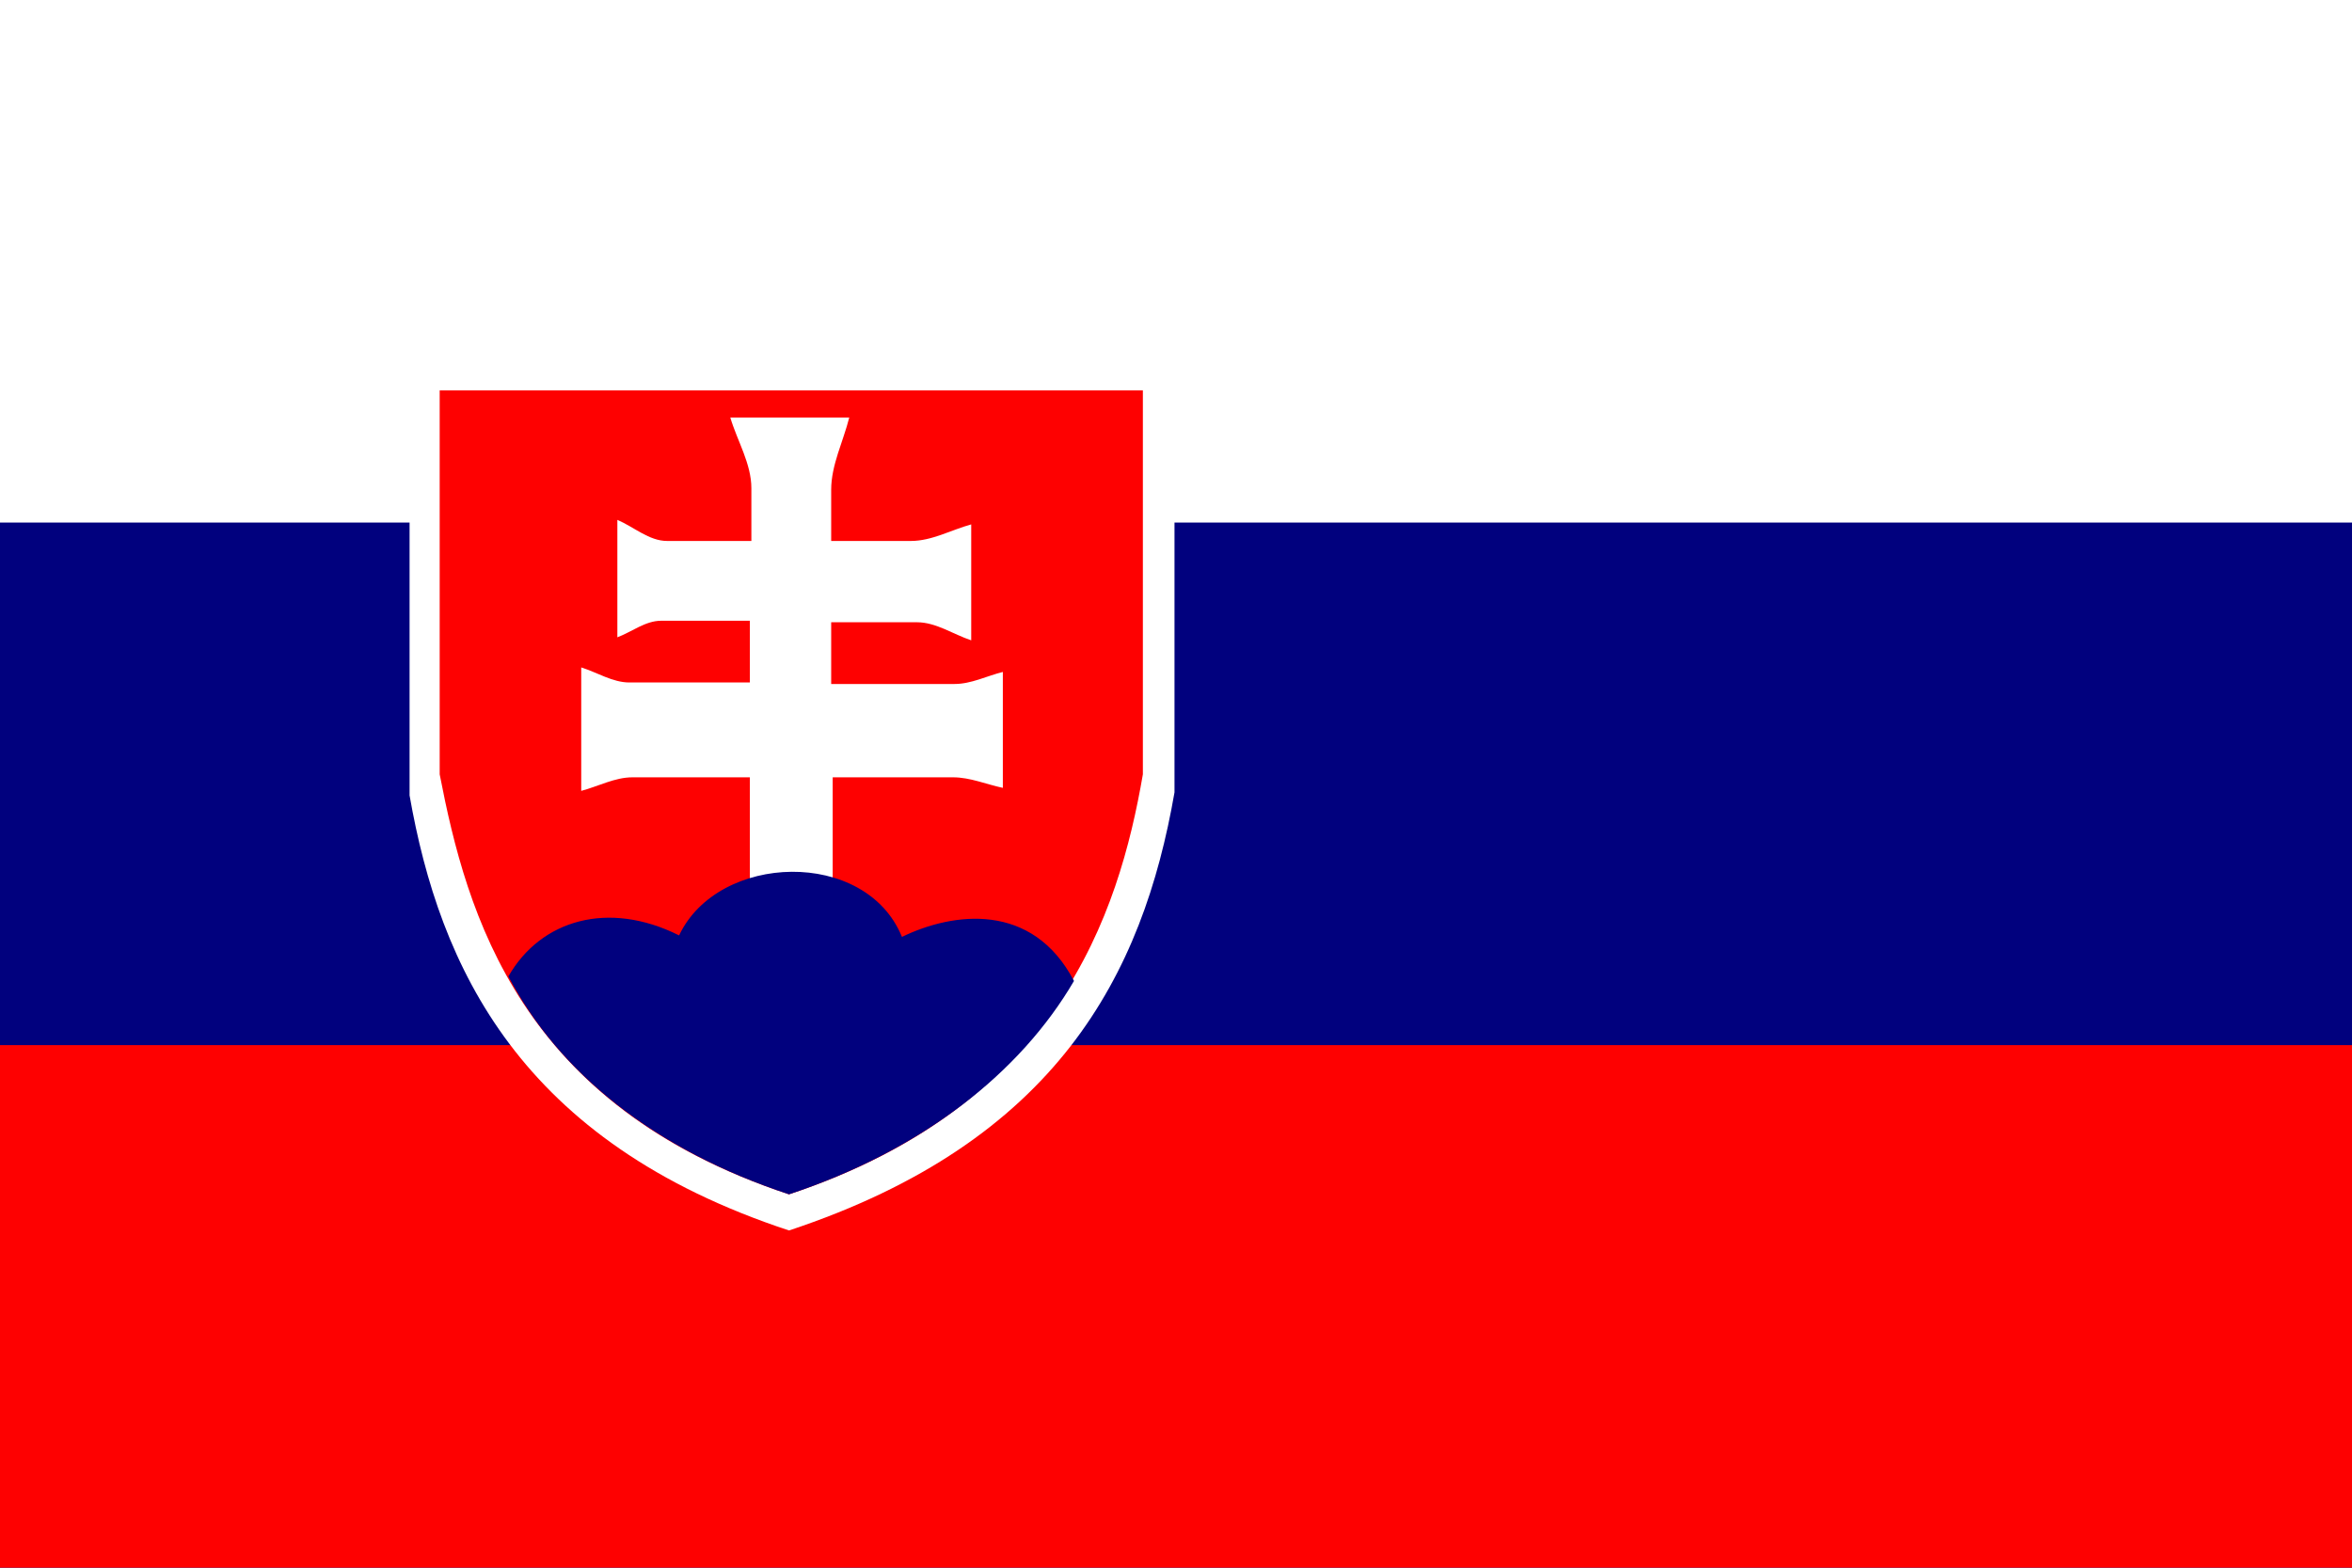
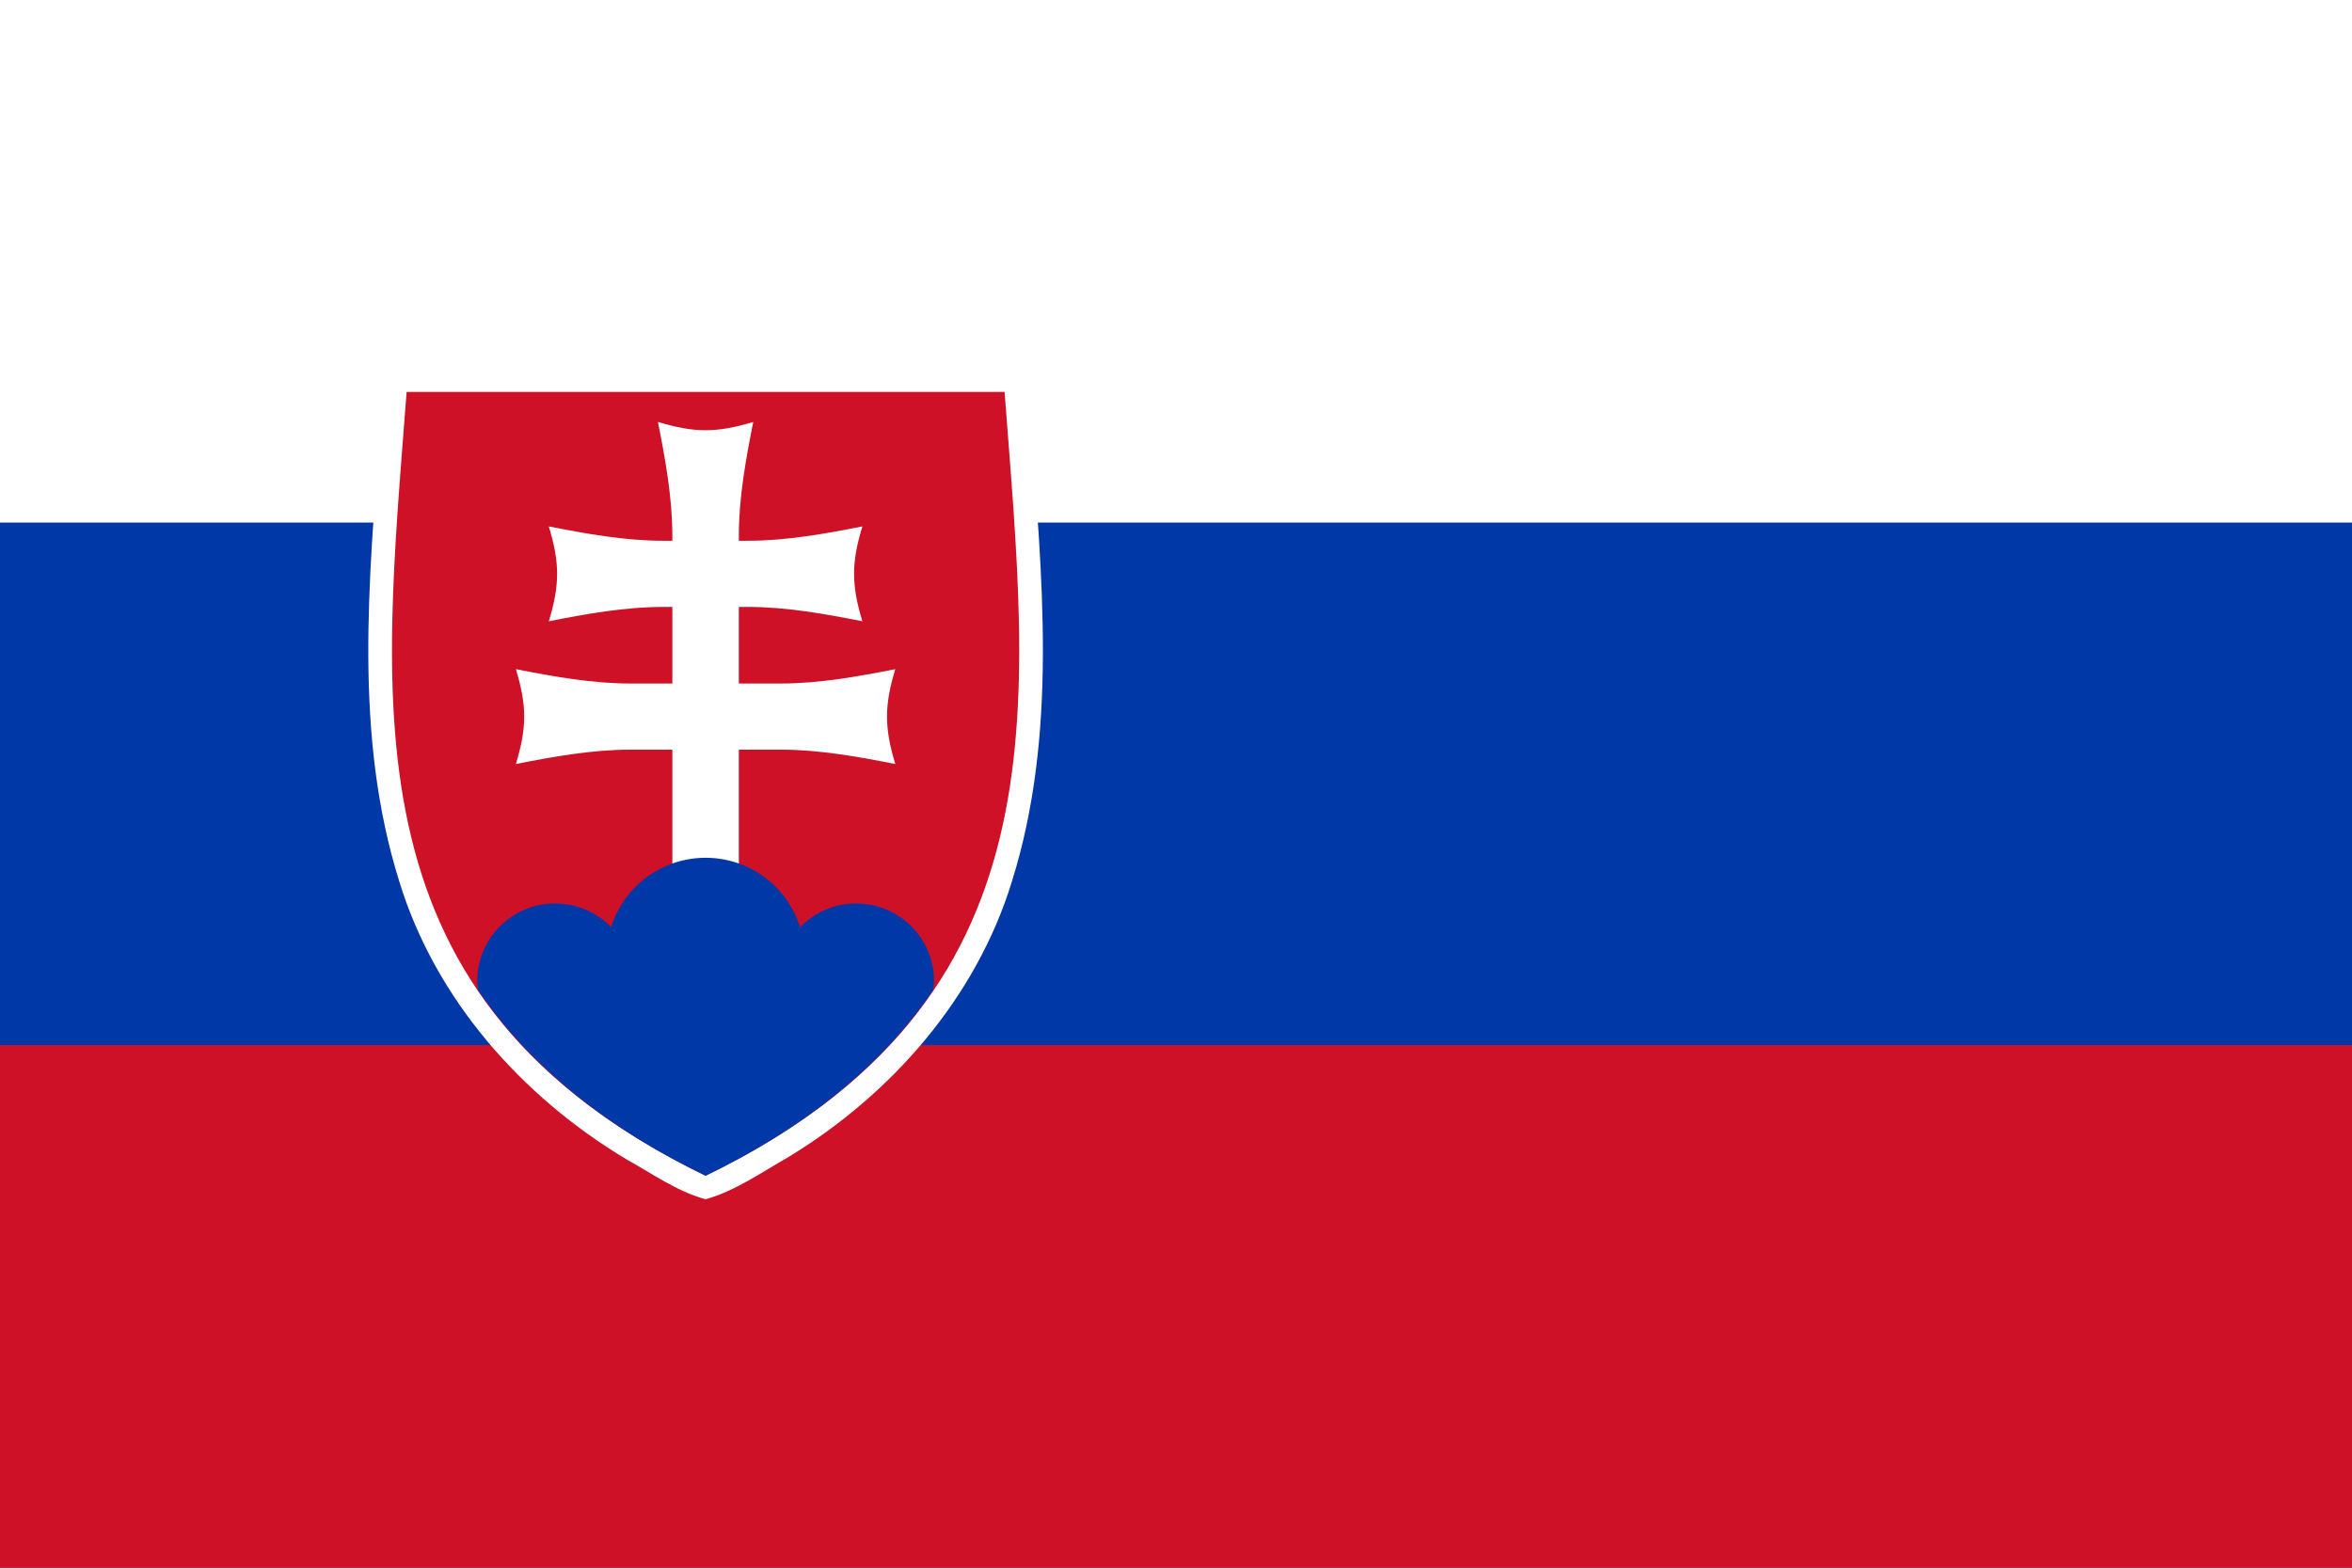
- <svg xmlns="http://www.w3.org/2000/svg" height="708.661" id="svg378" version="1" width="1062.99" x="0" y="0">
-   <defs id="defs380" />
-   <rect height="708.661" id="rect171" style="font-size:12;fill:#ffffff;fill-rule:evenodd;stroke-width:1pt;" width="1062.99" x="0" y="0" />
-   <rect height="472.441" id="rect403" style="font-size:12;fill:#01017e;fill-rule:evenodd;stroke-width:1pt;" width="1062.99" x="0" y="236.22" />
-   <rect height="236.22" id="rect135" style="font-size:12;fill:#fe0101;fill-rule:evenodd;stroke-width:1pt;" width="1062.99" x="0" y="472.441" />
-   <path d="M 185.105 160.833 L 185.105 359.548 C 198.715 437.129 234.784 516.071 356.599 556.222 C 477.734 516.071 516.524 440.531 530.815 358.187 L 530.815 160.833 L 185.105 160.833 z " id="path150" style="font-size:12;fill:#ffffff;fill-rule:evenodd;stroke-width:1pt;" />
-   <path d="M 198.715 176.485 L 198.715 350.021 C 210.964 413.31 234.784 499.738 356.599 539.889 C 477.734 499.738 505.636 413.31 516.524 350.021 L 516.524 176.485 L 198.715 176.485 z " id="path140" style="font-size:12;fill:#fe0101;fill-rule:evenodd;stroke-width:1pt;" />
-   <path d="M 375.654 281.287 L 375.654 309.189 L 431.458 309.189 C 438.94 309.189 445.976 305.559 453.235 303.744 L 453.235 356.145 C 453.235 356.145 453.235 356.145 453.235 356.145 C 445.749 354.557 438.43 351.382 430.777 351.382 L 376.335 351.382 L 376.335 415.352 L 338.905 413.991 L 338.905 351.382 L 285.824 351.382 C 277.846 351.382 270.399 355.465 262.686 357.506 L 262.686 301.703 C 269.945 303.971 276.858 308.508 284.463 308.508 L 338.905 308.508 L 338.905 280.606 L 298.754 280.606 C 291.718 280.606 285.597 285.597 279.018 288.092 L 279.018 235.011 C 286.504 238.187 293.344 244.538 301.476 244.538 L 339.586 244.538 L 339.586 220.719 C 339.586 209.594 333.234 199.396 330.058 188.734 L 383.82 188.734 C 381.098 199.623 375.654 210.176 375.654 221.4 L 375.654 244.538 L 411.722 244.538 C 421.133 244.538 429.87 239.548 438.944 237.053 L 438.944 289.454 C 430.777 286.732 423.052 281.287 414.444 281.287 L 375.654 281.287 z " id="path153" style="font-size:12;fill:#ffffff;fill-rule:evenodd;stroke-width:1pt;" />
-   <path d="M 306.92 422.838 C 274.934 406.845 244.38 415.776 229.764 441.382 C 252.477 484.766 295.691 519.813 356.599 539.889 C 417.167 519.813 461.231 484.766 485.39 443.424 C 466.57 407.521 430.777 412.289 407.639 423.519 C 391.306 383.367 324.614 385.409 306.92 422.838 z " id="path152" style="font-size:12;fill:#01017e;fill-rule:evenodd;stroke-width:1pt;" />
+ <svg xmlns="http://www.w3.org/2000/svg" version="1.0" width="900" height="600" viewBox="0 0 450 300">
+   <rect width="450" height="300" fill="#fff" />
+   <rect width="450" height="200" y="100" fill="#0038a8" />
+   <rect width="450" height="100" y="200" fill="#ce1126" />
+   <path d="M 77.802,70.519 C 71.758,70.977 73.463,78.307 72.713,82.469 C 70.581,111.15 67.636,140.757 76.396,168.691 C 83.305,191.235 99.819,209.839 119.829,221.838 C 124.754,224.577 129.552,228.018 135,229.5 C 140.703,227.901 145.741,224.31 150.887,221.393 C 170.583,209.408 186.773,190.954 193.603,168.691 C 202.498,140.29 199.331,110.202 197.175,81.056 C 196.861,77.046 197.466,70.086 191.542,70.519 C 153.628,70.519 115.715,70.519 77.802,70.519 z " style="fill:#ffffff;fill-opacity:1;fill-rule:evenodd;stroke:none;stroke-width:1pt;stroke-linecap:butt;stroke-linejoin:miter;stroke-opacity:1" id="path19697" />
+   <g transform="matrix(0.5,0,0,0.5,-4.952244e-5,150.0002)" id="g1376">
+     <g id="g1388">
+       <path d="M 270,-150 L 270,149.981 C 131.271,82.771 146.44,-28.55 155.593,-150 L 270,-150 z M 270,-150 L 270,149.981 C 408.729,82.771 393.56,-28.55 384.407,-150 L 270,-150 z " style="fill:#ce1126;fill-opacity:1;fill-rule:evenodd;stroke:none;stroke-width:1pt;stroke-linecap:butt;stroke-linejoin:miter;stroke-opacity:1" id="path919" />
+       <g id="g1366">
+         <path d="M 286.199,-67.713 C 300.799,-67.713 315.679,-65.054 329.998,-62.219 C 325.76,-76.125 325.76,-84.622 329.998,-98.528 C 315.679,-95.693 300.799,-93.034 286.199,-93.034 L 253.801,-93.034 C 239.201,-93.034 224.321,-95.693 210.002,-98.528 C 214.24,-84.622 214.24,-76.125 210.002,-62.219 C 224.321,-65.054 239.201,-67.713 253.801,-67.713 L 286.199,-67.713 z " style="fill:#ffffff;fill-opacity:1;fill-rule:evenodd;stroke:none;stroke-width:1pt;stroke-linecap:butt;stroke-linejoin:miter;stroke-opacity:1" id="path3412" />
+         <path d="M 298.799,-13.082 C 313.398,-13.082 328.278,-10.423 342.597,-7.588 C 338.359,-21.494 338.359,-29.991 342.597,-43.897 C 328.278,-41.062 313.398,-38.403 298.799,-38.403 L 241.201,-38.403 C 226.602,-38.403 211.722,-41.062 197.403,-43.897 C 201.641,-29.991 201.641,-21.494 197.403,-7.588 C 211.722,-10.423 226.602,-13.082 241.201,-13.082 L 298.799,-13.082 z " style="fill:#ffffff;fill-opacity:1;fill-rule:evenodd;stroke:none;stroke-width:1pt;stroke-linecap:butt;stroke-linejoin:miter;stroke-opacity:1" id="path5897" />
+         <path d="M 251.756,-138.504 C 254.604,-124.251 257.276,-109.44 257.276,-94.909 L 257.276,90.878 L 282.715,90.878 L 282.715,-94.909 C 282.715,-109.44 285.386,-124.251 288.235,-138.504 C 274.264,-134.285 265.727,-134.285 251.756,-138.504 z " style="fill:#ffffff;fill-opacity:1;fill-rule:evenodd;stroke:none;stroke-width:1pt;stroke-linecap:butt;stroke-linejoin:miter;stroke-opacity:1" id="path10868" />
+         <g transform="matrix(1.919924,0,0,1.911014,-89.99034,-1145.429)" style="fill:#0038a8;fill-opacity:1" id="g16515">
+           <path d="M 157.5,623.344 C 148.935,623.344 142,630.279 142,638.844 C 142,639.497 142.109,640.118 142.188,640.75 C 145.173,645.179 148.665,649.428 152.688,653.531 C 154.213,654.033 155.807,654.375 157.5,654.375 C 166.065,654.375 173.031,647.408 173.031,638.844 C 173.031,630.279 166.065,623.344 157.5,623.344 z " style="fill-rule:evenodd;stroke:none;stroke-width:1pt;stroke-linecap:butt;stroke-linejoin:miter;stroke-opacity:1" id="path13976" />
+           <path d="M 187.5,614.188 C 176.612,614.188 167.781,623.049 167.781,633.938 C 167.781,644.826 176.612,653.656 187.5,653.656 C 198.388,653.656 207.219,644.826 207.219,633.938 C 207.219,623.049 198.388,614.187 187.5,614.188 z " style="fill-rule:evenodd;stroke:none;stroke-width:1pt;stroke-linecap:butt;stroke-linejoin:miter;stroke-opacity:1" id="path15884" />
+           <path d="M 217.5,623.344 C 208.935,623.344 202,630.279 202,638.844 C 202,647.408 208.935,654.375 217.5,654.375 C 219.193,654.375 220.787,654.033 222.312,653.531 C 226.346,649.417 229.853,645.161 232.844,640.719 C 232.92,640.097 233.031,639.486 233.031,638.844 C 233.031,630.279 226.065,623.344 217.5,623.344 z " style="fill-rule:evenodd;stroke:none;stroke-width:1pt;stroke-linecap:butt;stroke-linejoin:miter;stroke-opacity:1" id="path15882" />
+           <path d="M 144.625,644.125 C 154.1,656.843 167.725,668.25 187.5,677.875 C 207.275,668.25 220.9,656.843 230.375,644.125 L 144.625,644.125 z " style="fill-rule:evenodd;stroke:none;stroke-width:1pt;stroke-linecap:butt;stroke-linejoin:miter;stroke-opacity:1" id="path15876" />
+         </g>
+       </g>
+     </g>
+   </g>
</svg>
